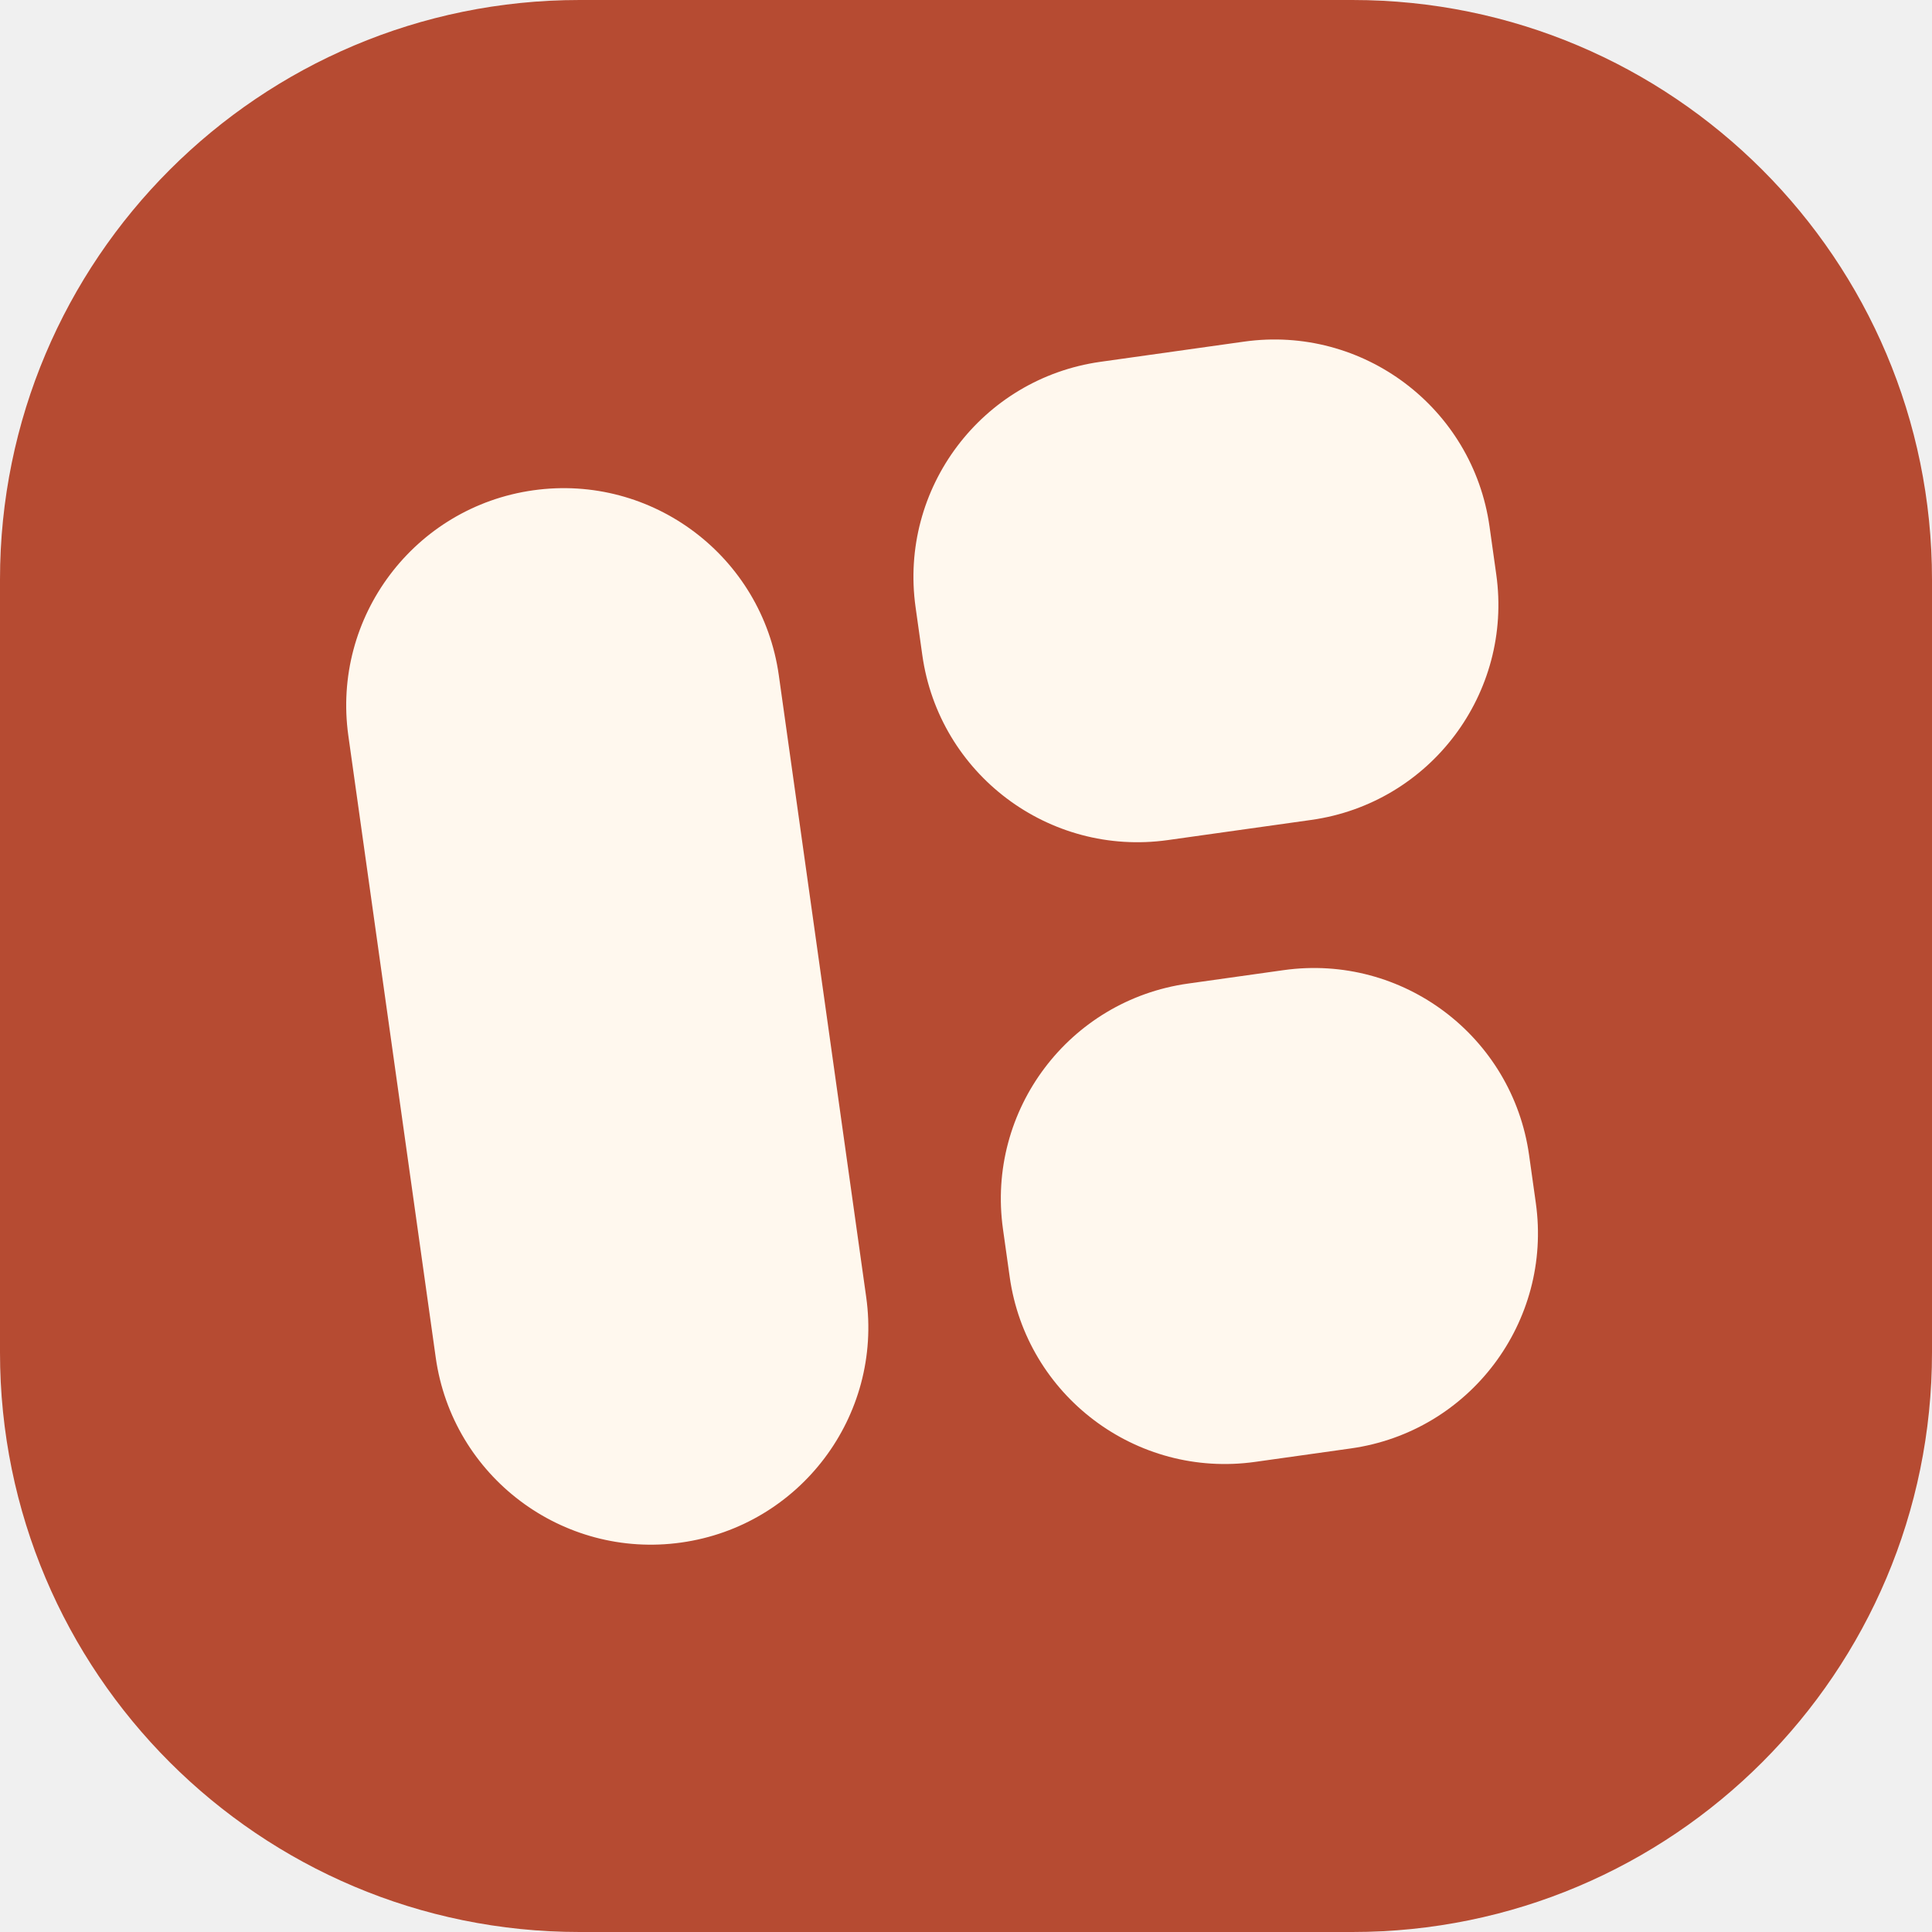
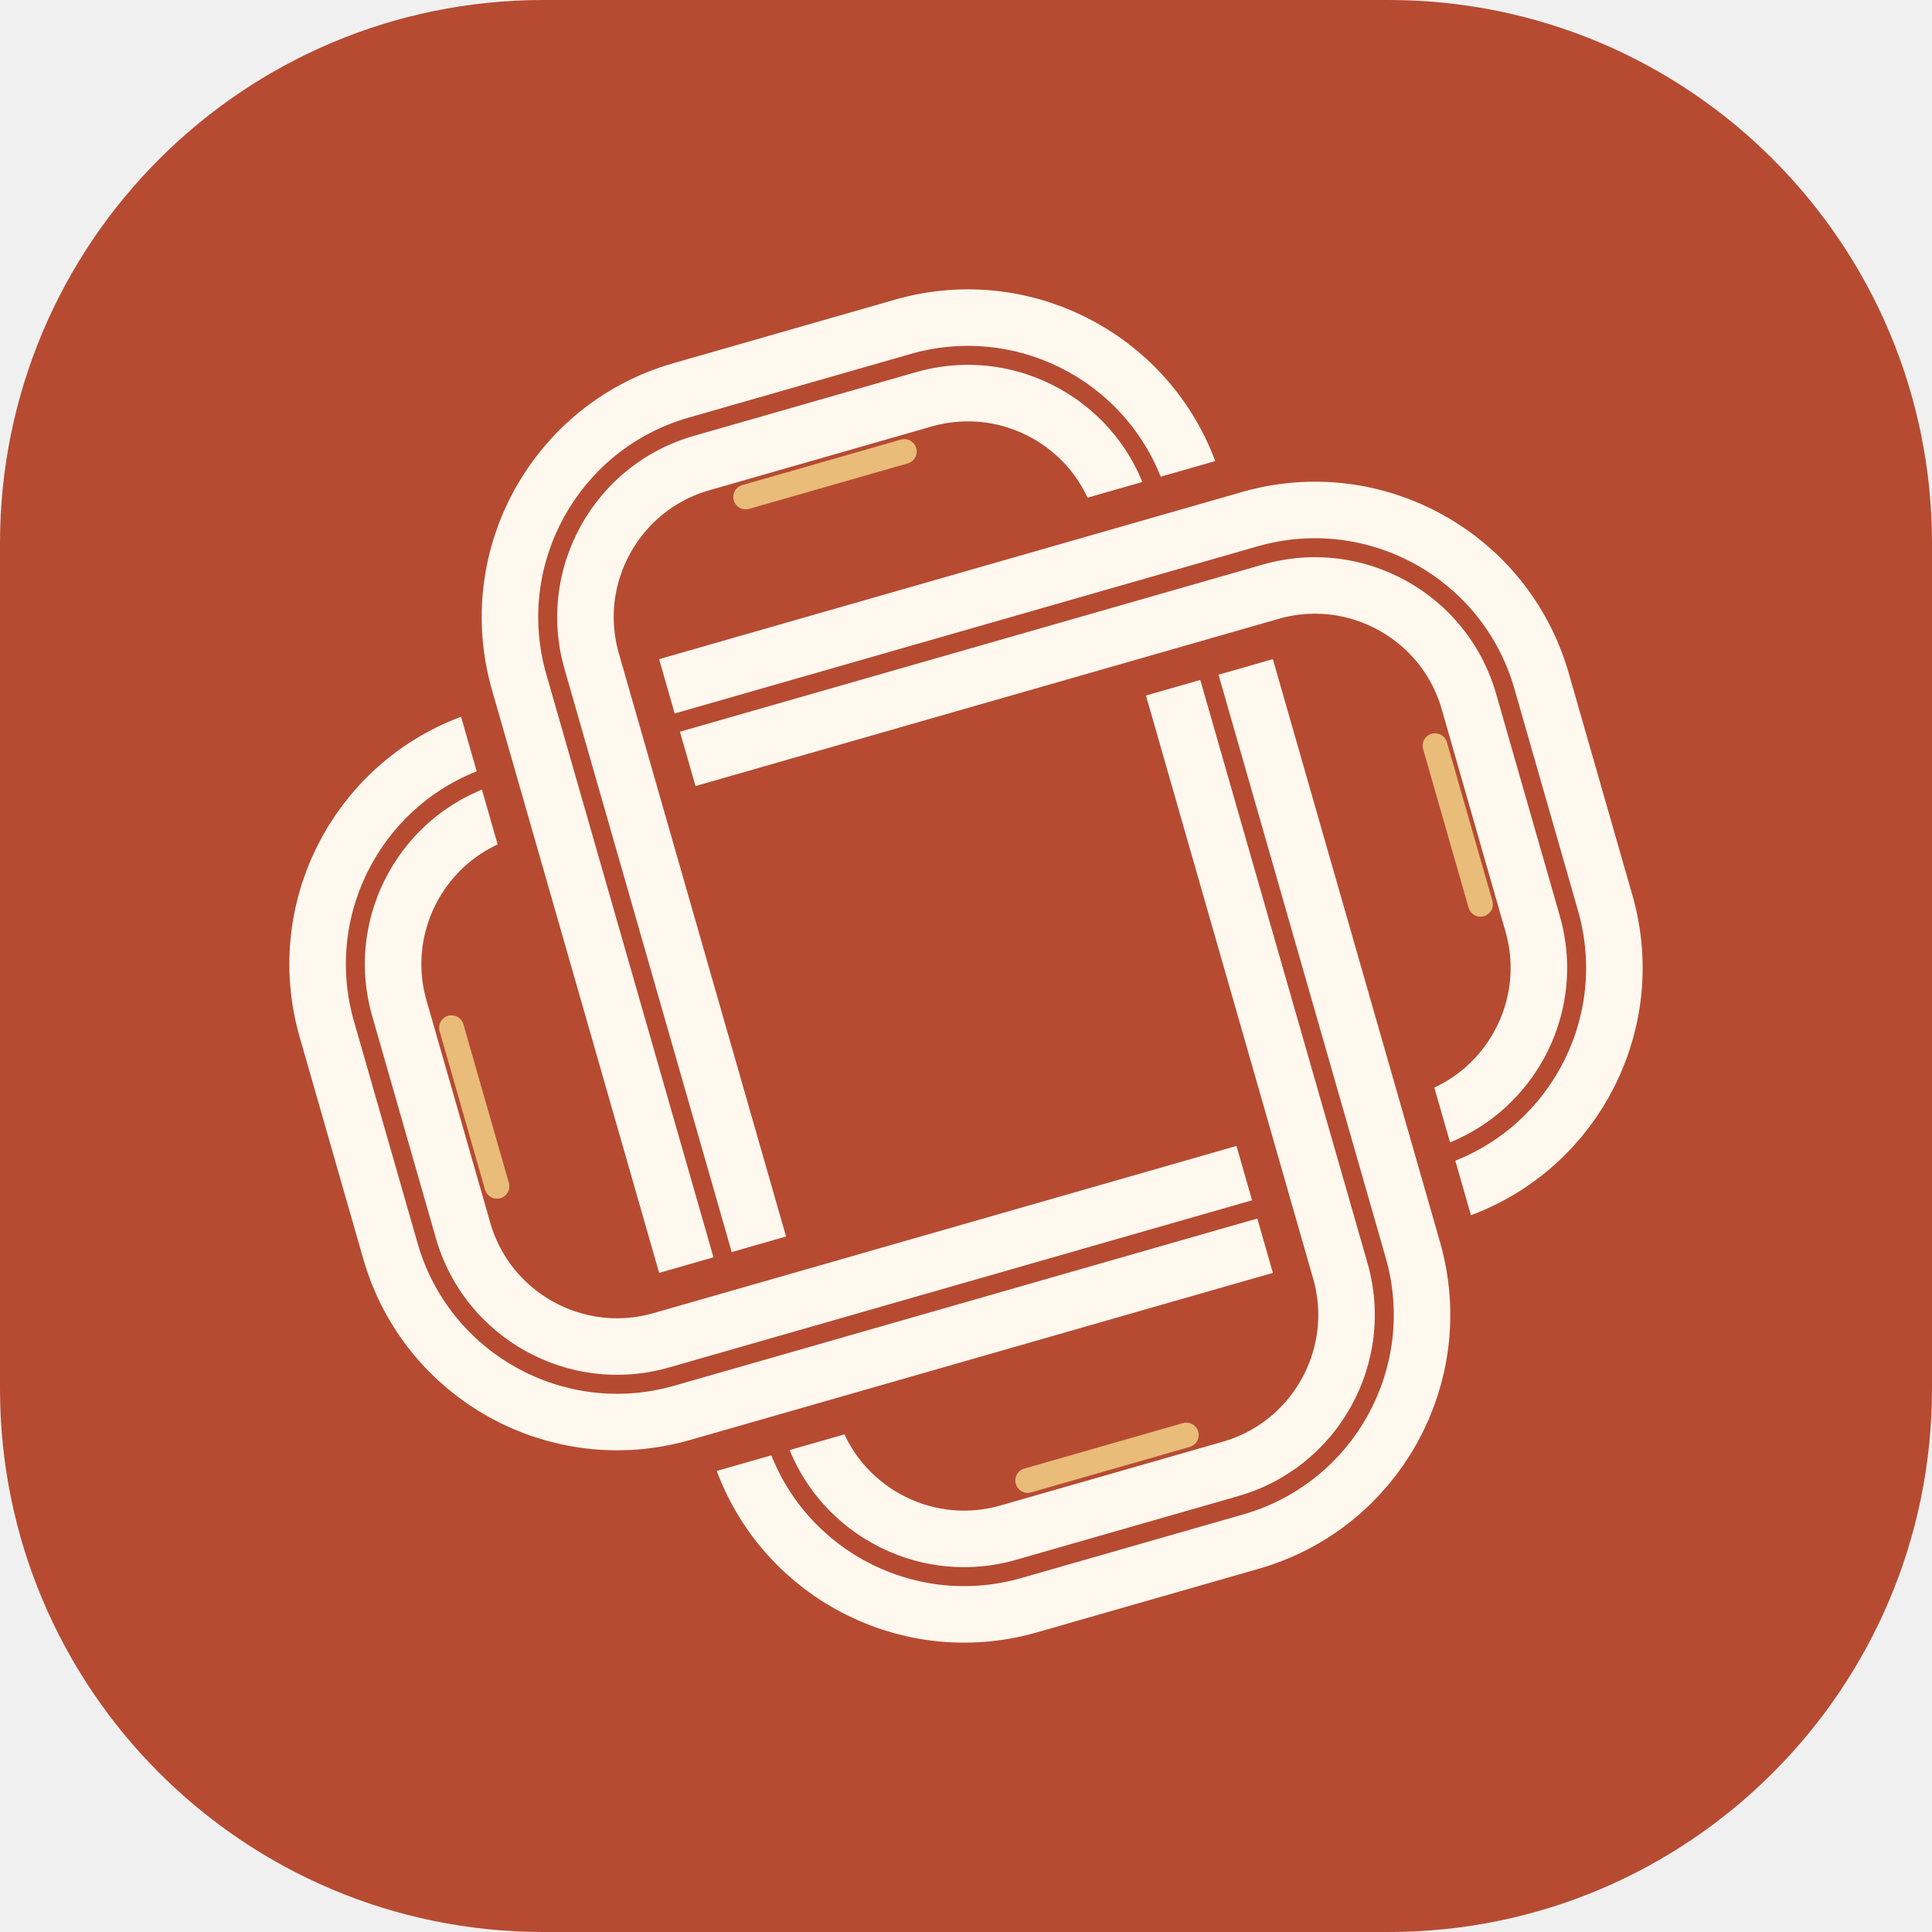
- <svg xmlns="http://www.w3.org/2000/svg" viewBox="0 0 40 40">
-   <rect width="40" height="40" rx="12" fill="#b64b32" />
-   <g fill="#fff8ee" transform="rotate(-8 20 20)">
-     <rect x="8" y="9" width="9" height="22" rx="4.5" />
-     <rect x="20" y="8" width="12" height="10" rx="4.5" />
-     <rect x="20" y="21" width="11" height="10" rx="4.5" />
+ <svg xmlns="http://www.w3.org/2000/svg" viewBox="0 0 96 96">
+   <defs>
+     <path id="vertical" d="M41 12H55A12 12 0 0 1 67 24V72A12 12 0 0 1 55 84H41A12 12 0 0 1 29 72V24A12 12 0 0 1 41 12Z" />
+     <path id="horizontal" d="M24 29H72A12 12 0 0 1 84 41V55A12 12 0 0 1 72 67H24A12 12 0 0 1 12 55V41A12 12 0 0 1 24 29Z" />
+     <mask id="vertical-underpasses" maskUnits="userSpaceOnUse" x="0" y="0" width="96" height="96">
+       <rect width="96" height="96" fill="#fff" />
+       <path d="M58 22.75H76V35.25H58ZM20 60.75H38V73.25H20Z" fill="#000" />
+     </mask>
+     <mask id="horizontal-underpasses" maskUnits="userSpaceOnUse" x="0" y="0" width="96" height="96">
+       <rect width="96" height="96" fill="#fff" />
+       <path d="M22.75 20H35.25V38H22.75ZM60.75 58H73.25V76H60.75Z" fill="#000" />
+     </mask>
+   </defs>
+   <rect width="96" height="96" rx="27" fill="#b64b32" />
+   <g transform="translate(48 48) scale(.82) rotate(-16) translate(-48 -48)" fill="none" stroke-linecap="round" stroke-linejoin="round">
+     <g mask="url(#vertical-underpasses)">
+       <use href="#vertical" stroke="#fff8ee" stroke-width="8" />
+       <use href="#vertical" stroke="#b64b32" stroke-width="1.15" />
+     </g>
+     <g mask="url(#horizontal-underpasses)">
+       <use href="#horizontal" stroke="#fff8ee" stroke-width="8" />
+       <use href="#horizontal" stroke="#b64b32" stroke-width="1.15" />
+     </g>
+     <path d="M43 17H53M79 43V53M43 79H53M17 43V53" stroke="#e9bc79" stroke-width="1.5" />
  </g>
</svg>
